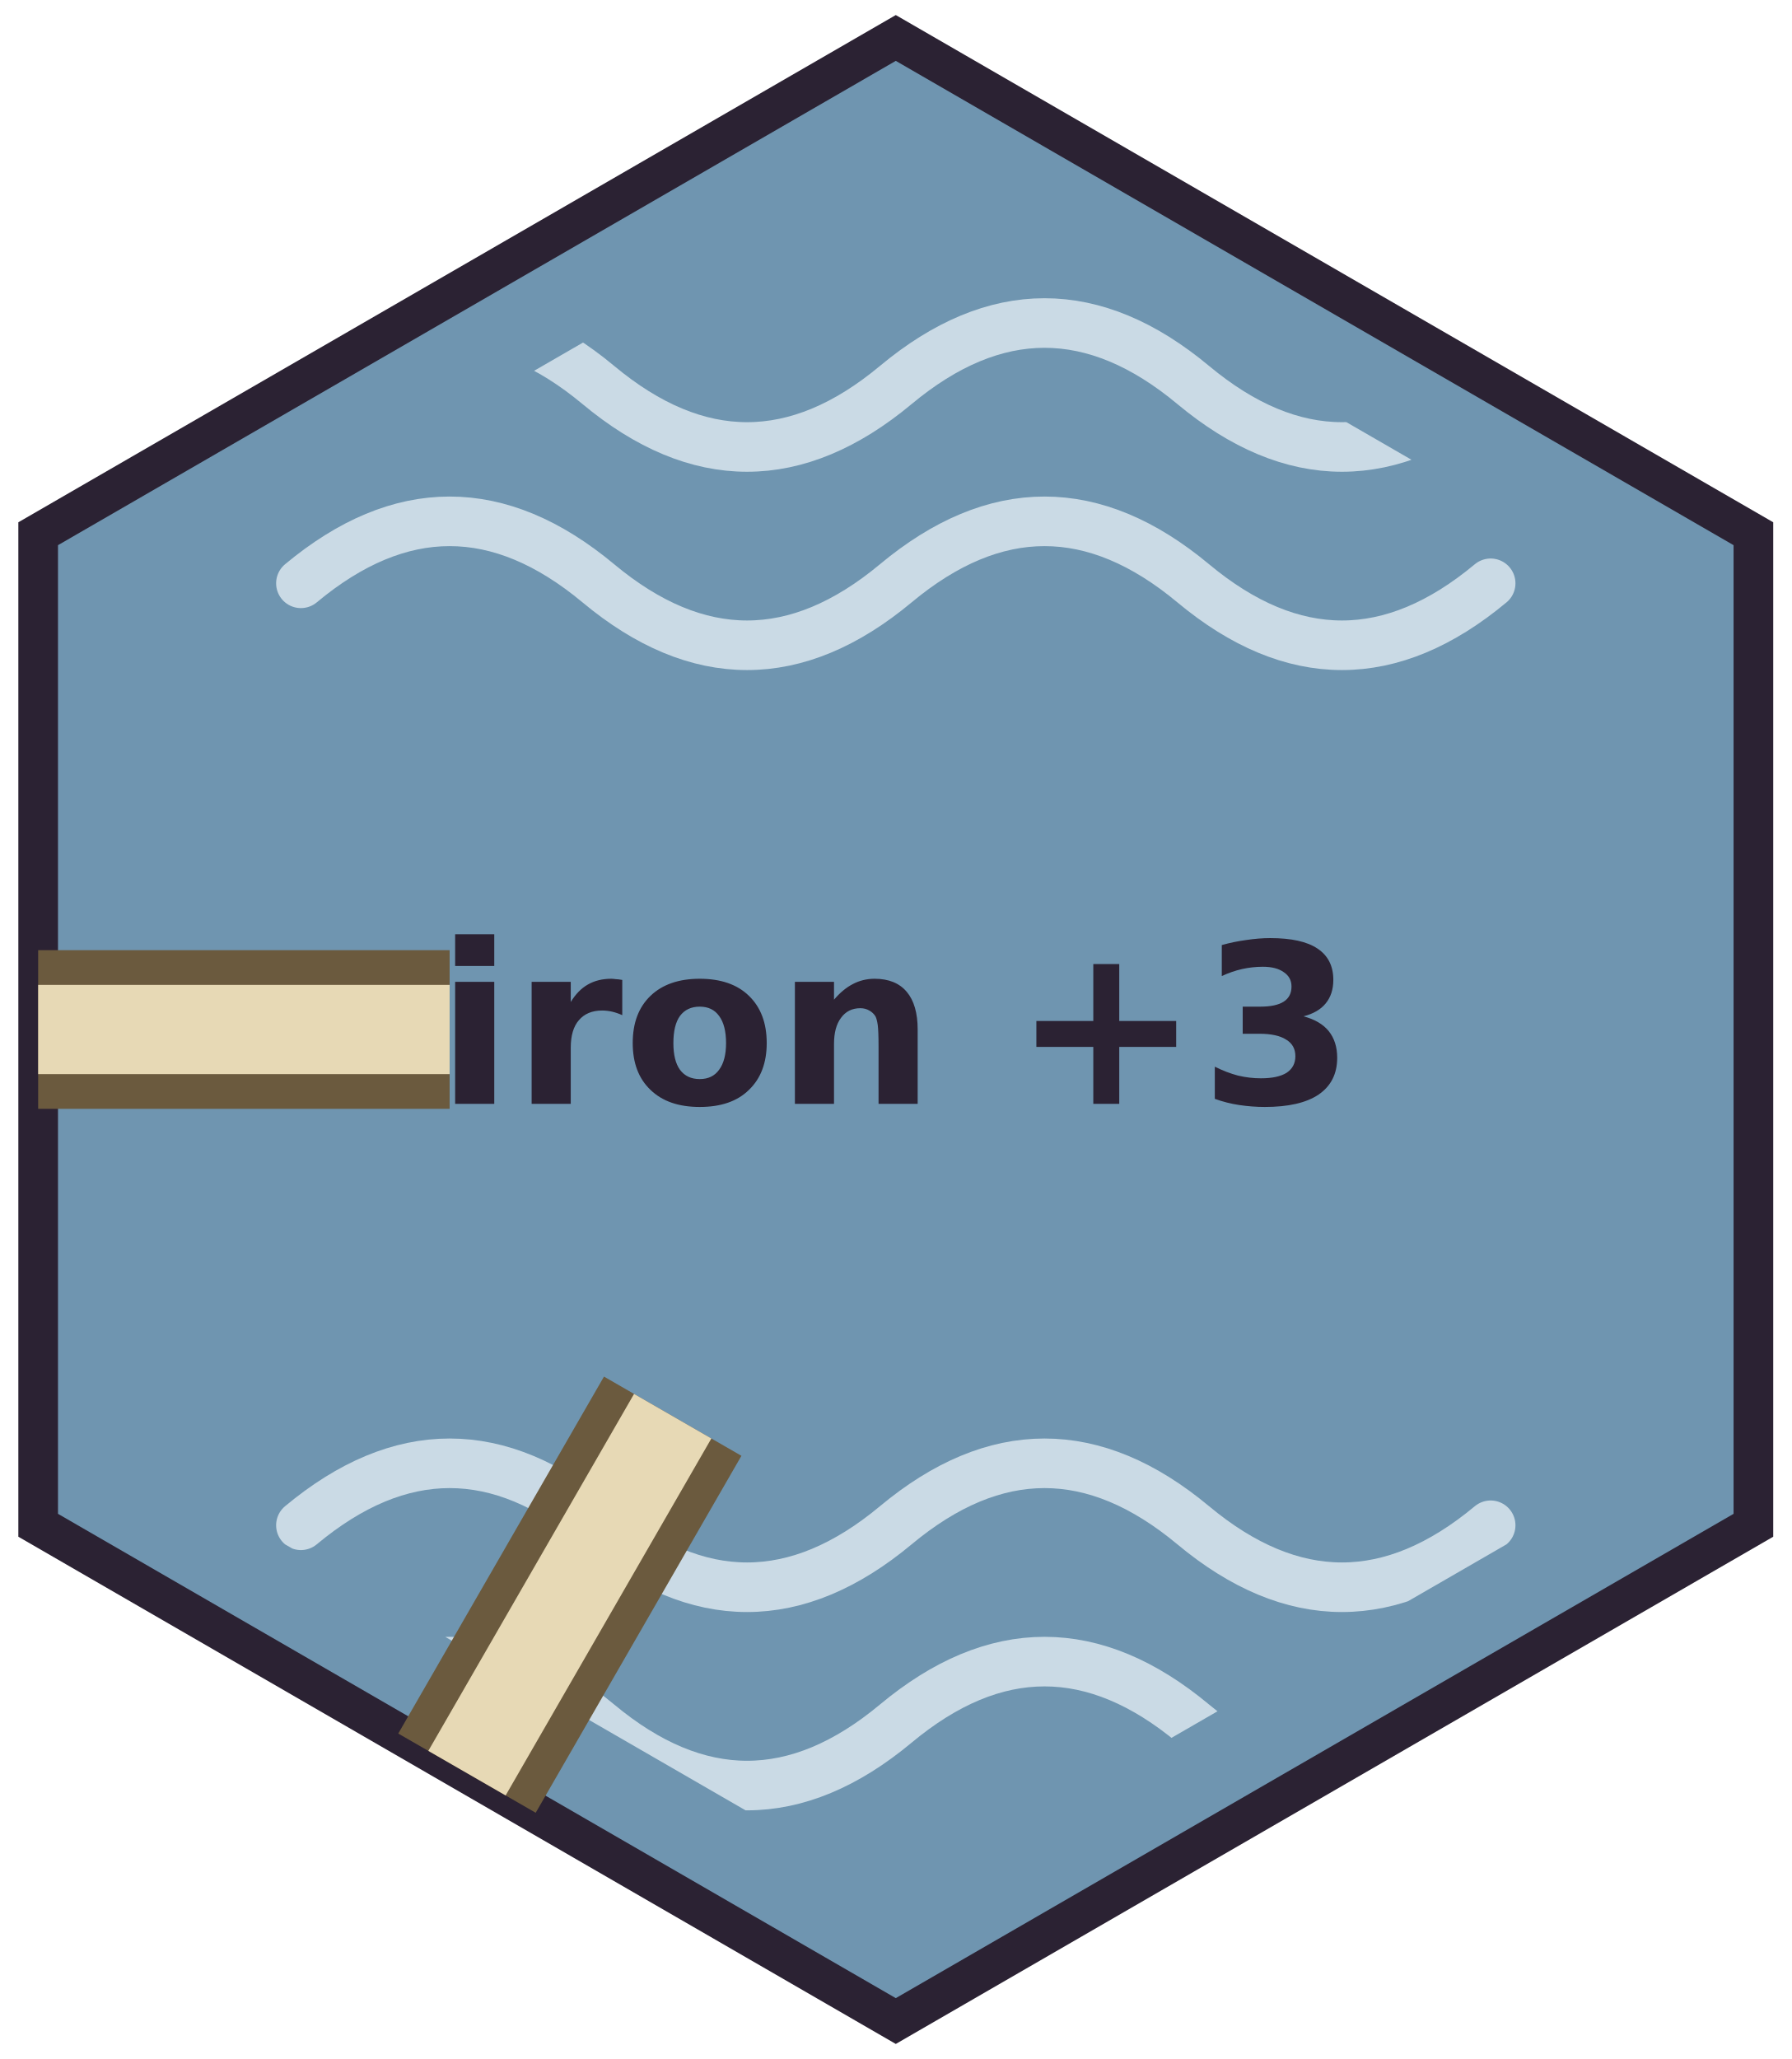
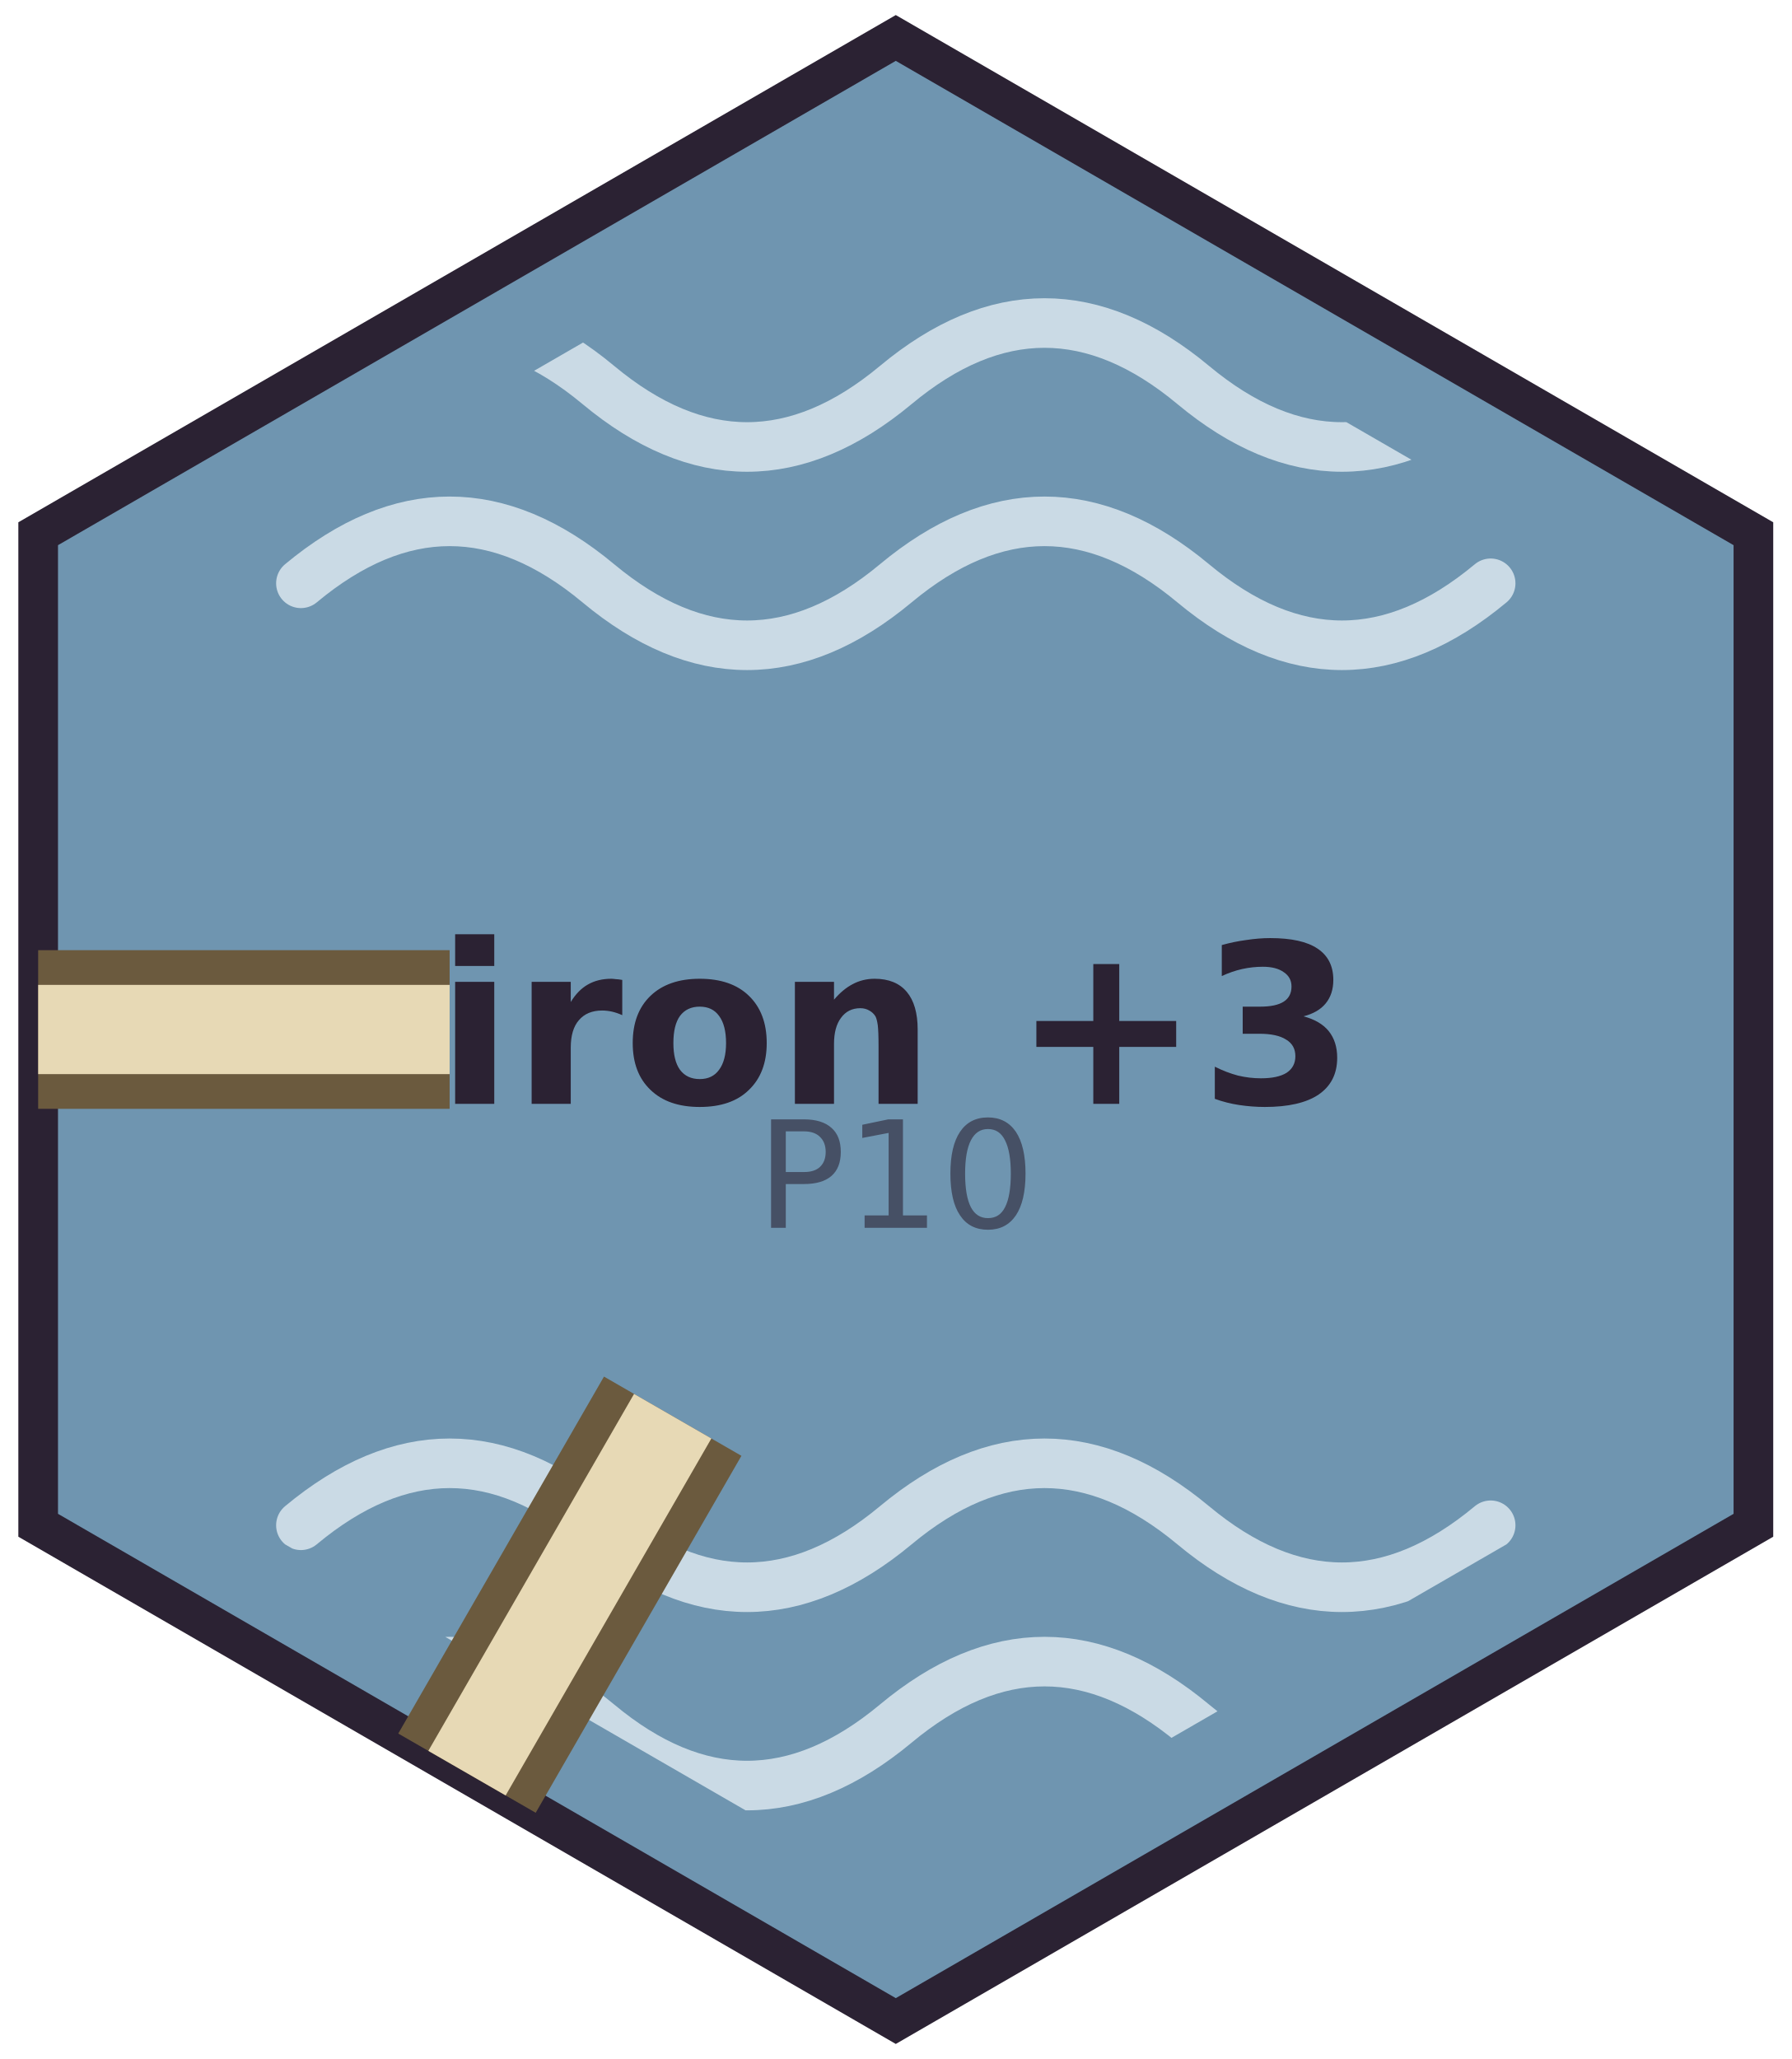
<svg xmlns="http://www.w3.org/2000/svg" viewBox="-36.14 -41.50 72.28 83.00" width="181" height="208" font-family="DejaVu Sans, Arial, sans-serif">
  <polygon points="34.6,20.0 0.0,40.0 -34.6,20.0 -34.6,-20.0 -0.0,-40.0 34.6,-20.0" fill="#6f95b0" stroke="#2b2233" stroke-width="1.6" />
  <clipPath id="c_port">
    <polygon points="30.3,17.5 0.0,35.0 -30.3,17.5 -30.3,-17.5 -0.0,-35.0 30.3,-17.5" />
  </clipPath>
  <g clip-path="url(#c_port)">
    <path d="M-24 -26 q6 -5 12 0 t12 0 t12 0 t12 0" stroke="#e8f1f7" stroke-opacity="0.75" stroke-width="2" fill="none" stroke-linecap="round" />
    <path d="M-24 -18 q6 -5 12 0 t12 0 t12 0 t12 0" stroke="#e8f1f7" stroke-opacity="0.75" stroke-width="2" fill="none" stroke-linecap="round" />
    <path d="M-24 20 q6 -5 12 0 t12 0 t12 0 t12 0" stroke="#e8f1f7" stroke-opacity="0.75" stroke-width="2" fill="none" stroke-linecap="round" />
    <path d="M-24 28 q6 -5 12 0 t12 0 t12 0 t12 0" stroke="#e8f1f7" stroke-opacity="0.75" stroke-width="2" fill="none" stroke-linecap="round" />
  </g>
  <line x1="-34.6" y1="0.0" x2="-18.0" y2="0.0" stroke="#6b5a3e" stroke-width="6.4" />
  <line x1="-34.6" y1="0.0" x2="-18.0" y2="0.0" stroke="#e7d9b5" stroke-width="3.6" />
  <line x1="-17.3" y1="30.0" x2="-9.0" y2="15.6" stroke="#6b5a3e" stroke-width="6.4" />
  <line x1="-17.3" y1="30.0" x2="-9.0" y2="15.6" stroke="#e7d9b5" stroke-width="3.6" />
  <text x="0" y="3" text-anchor="middle" font-size="9" font-weight="bold" fill="#2b2233">iron +3</text>
+   <text x="0" y="8" text-anchor="middle" font-size="6" fill="#2b2233" opacity="0.6">P10</text>
</svg>
